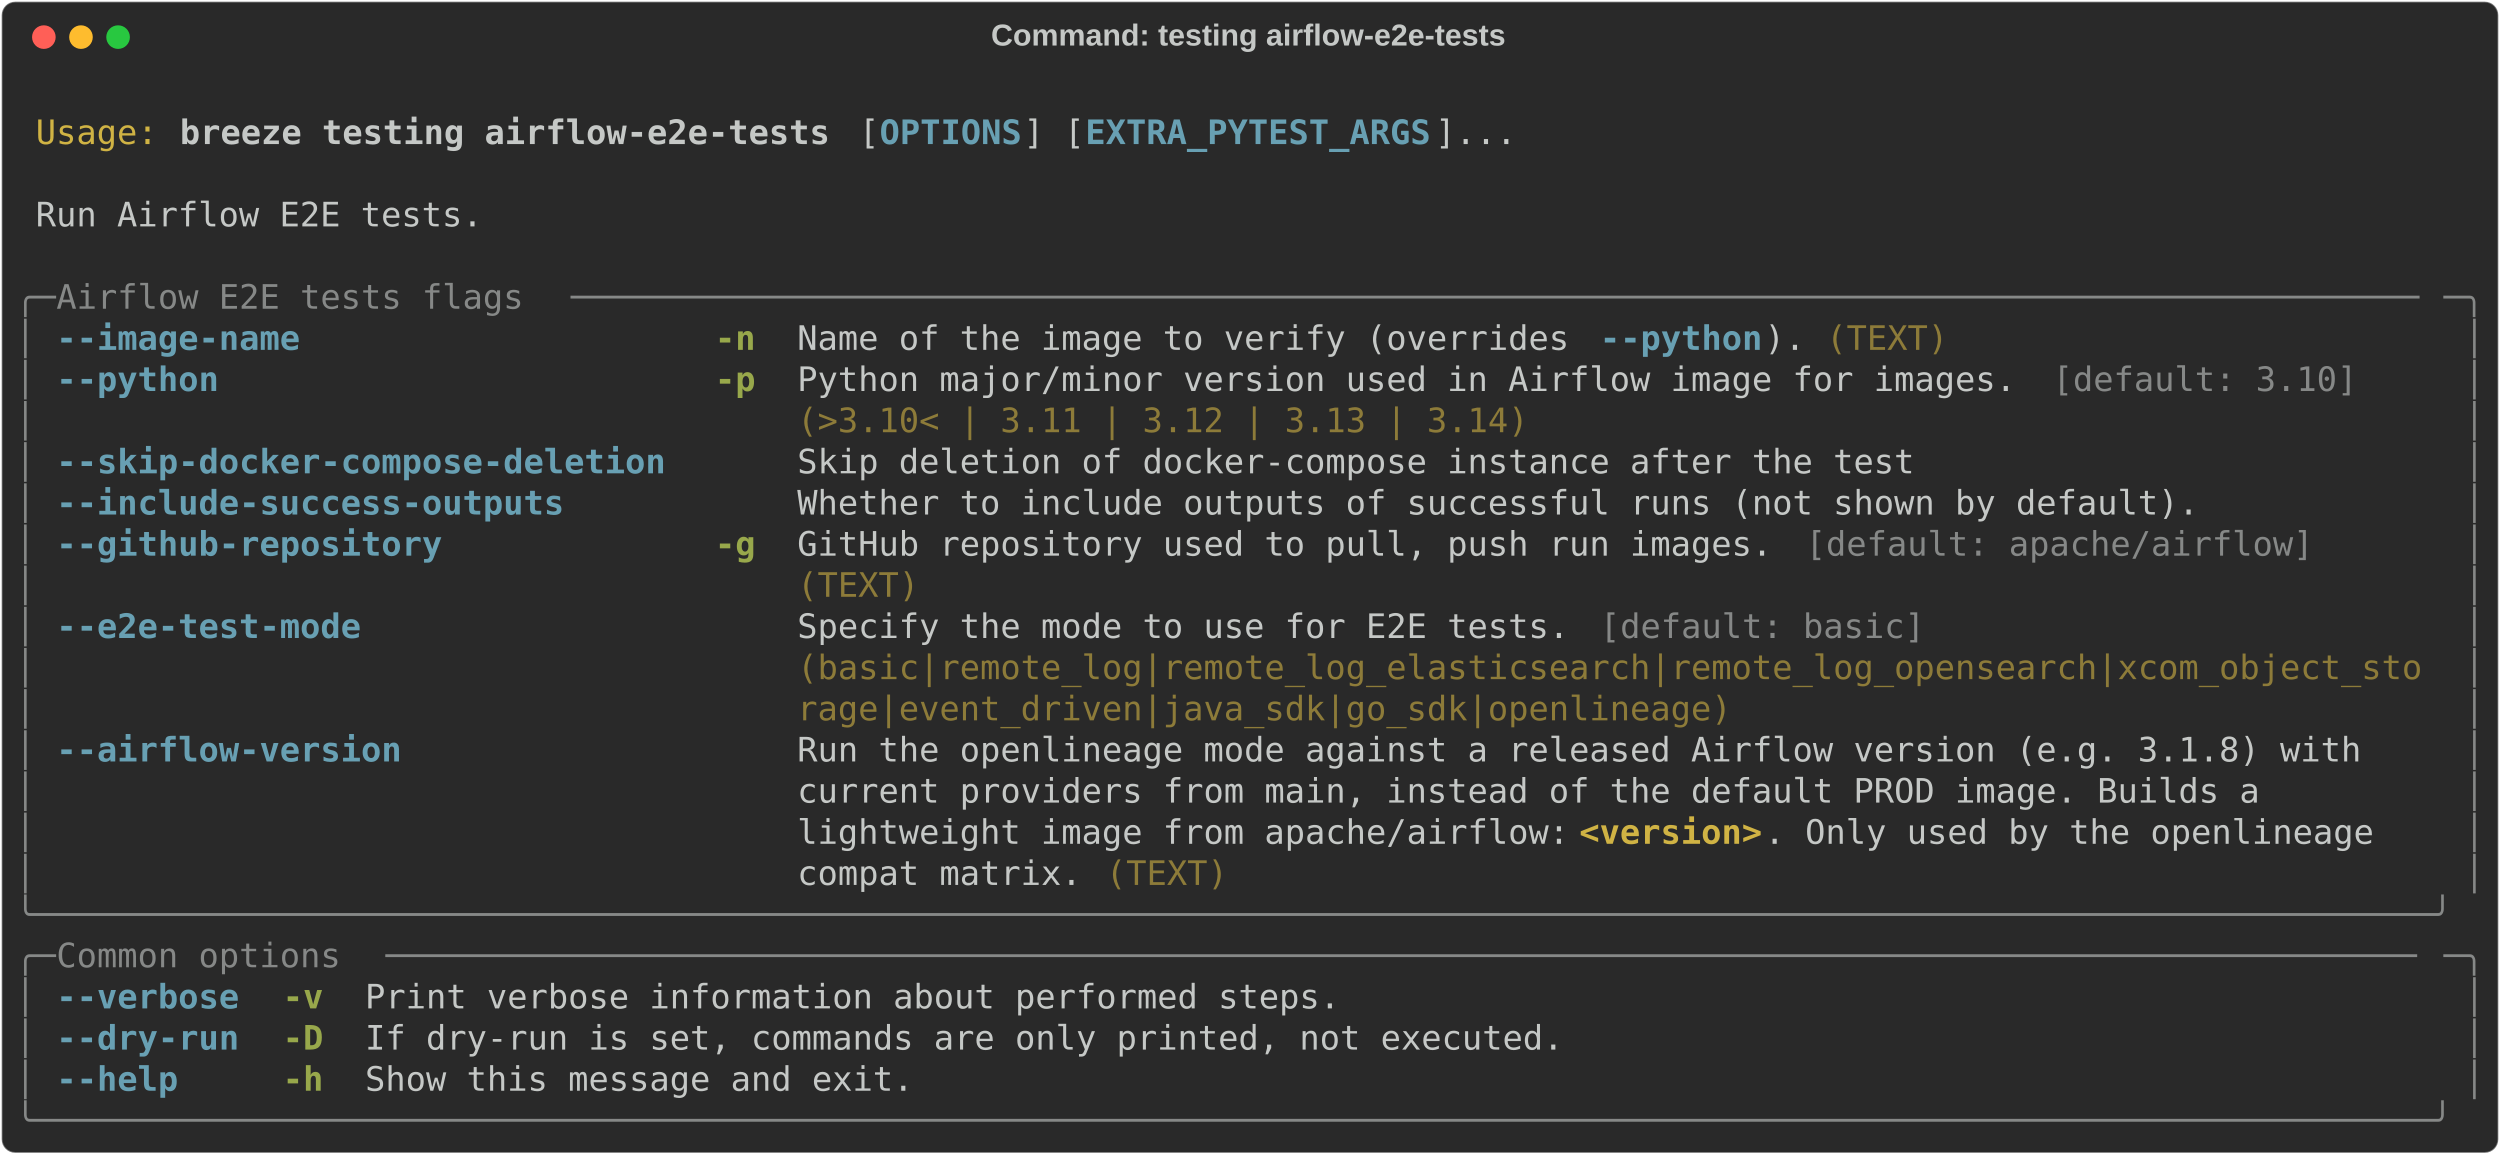
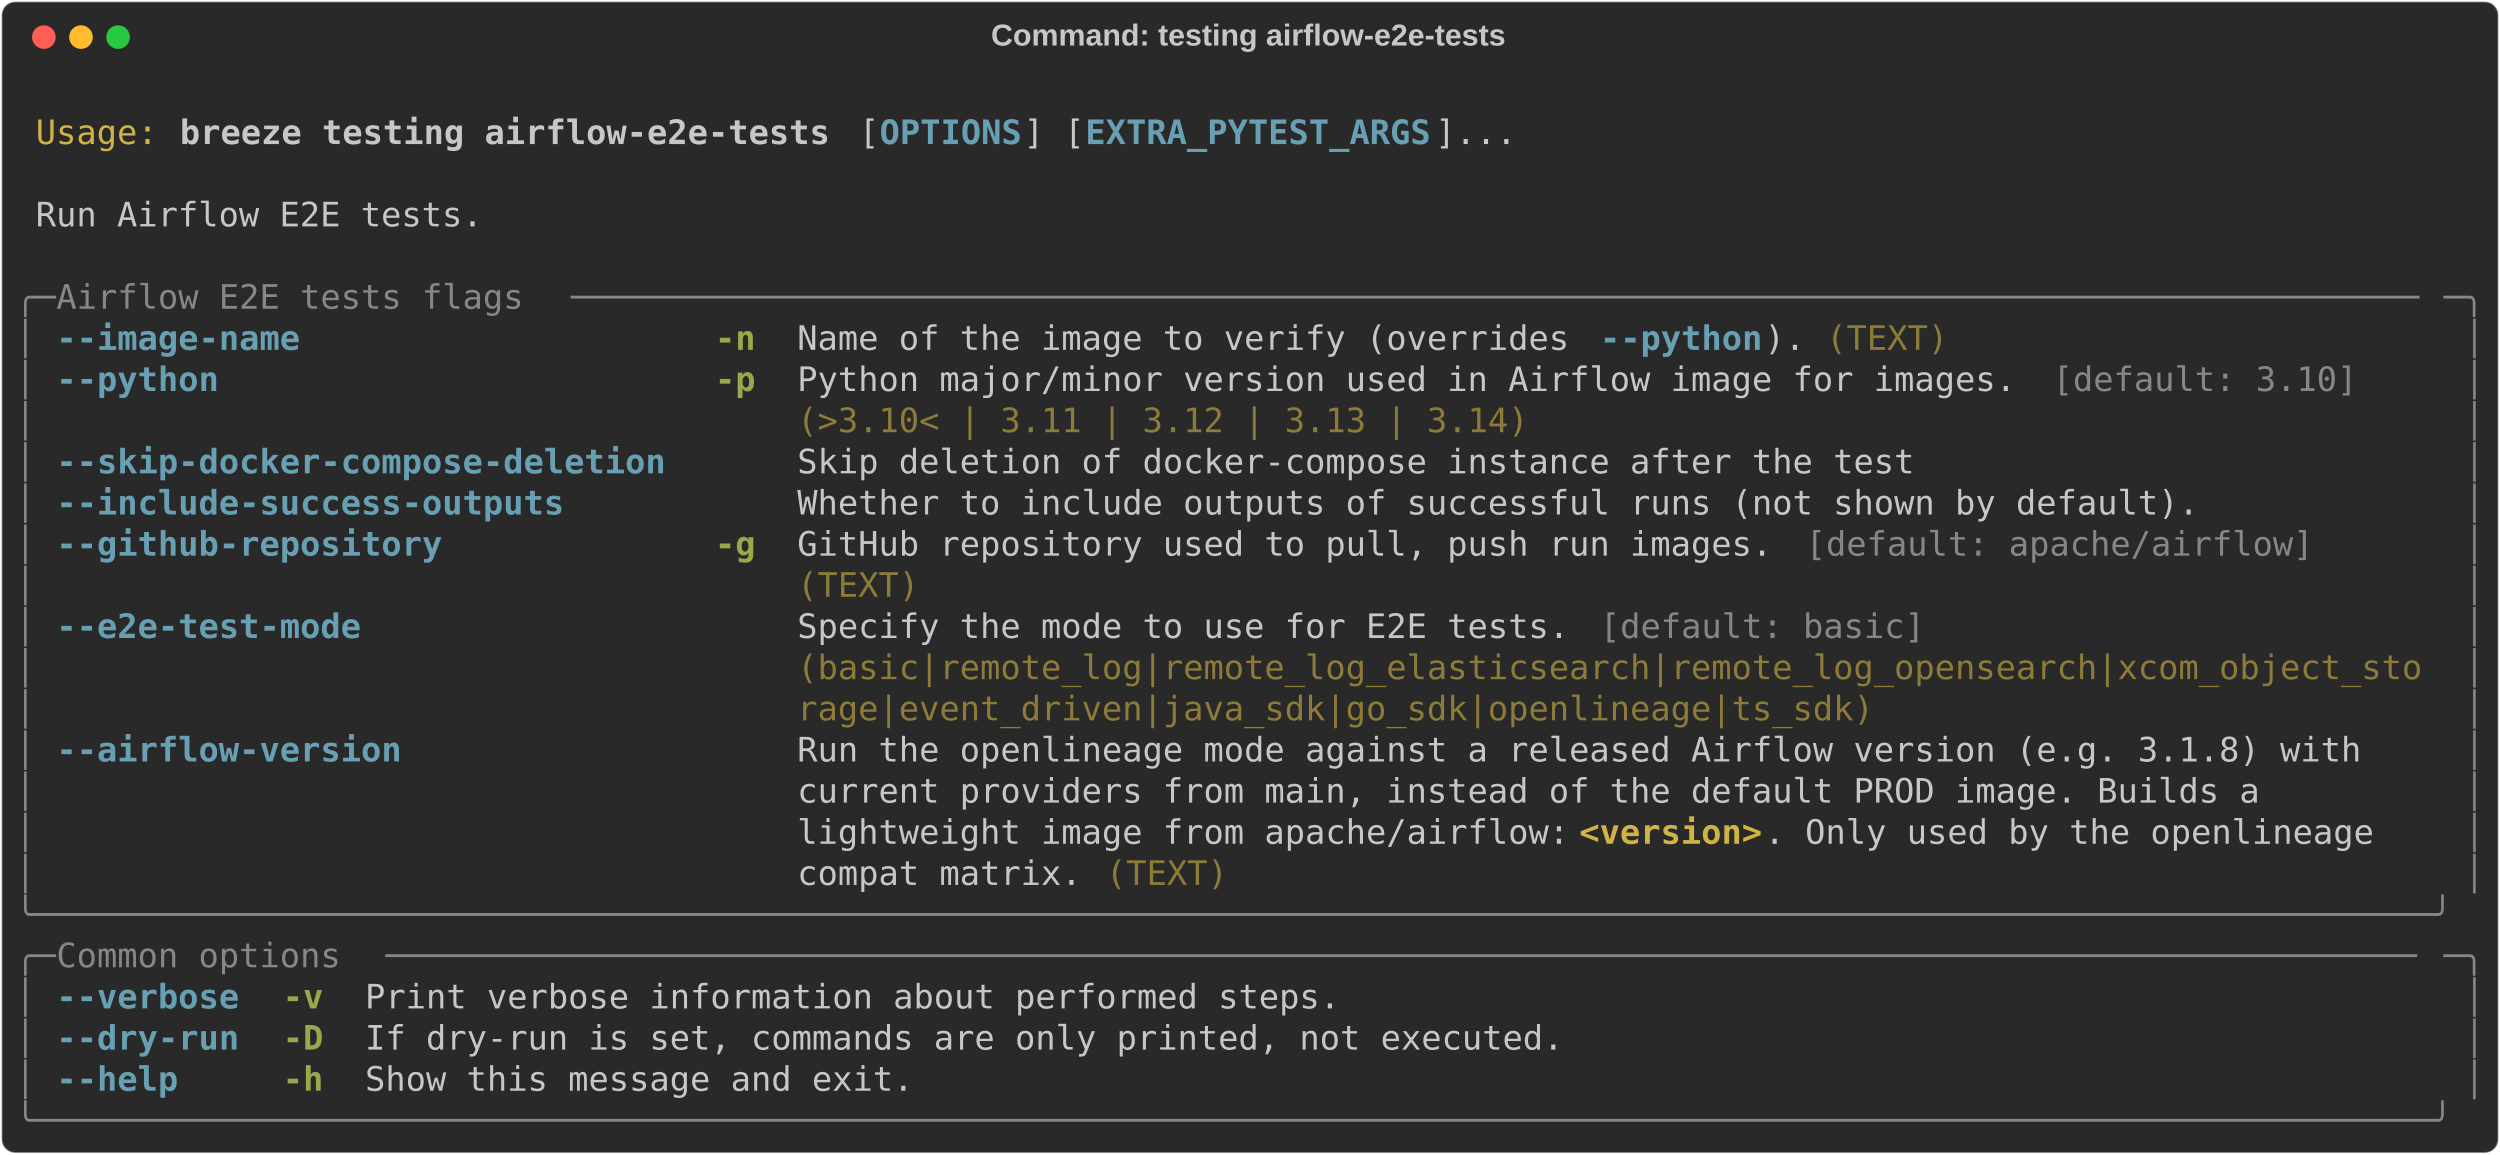
<svg xmlns="http://www.w3.org/2000/svg" class="rich-terminal" viewBox="0 0 1482 684.4">
  <style>

    @font-face {
        font-family: "Fira Code";
        src: local("FiraCode-Regular"),
                url("https://cdnjs.cloudflare.com/ajax/libs/firacode/6.2.0/woff2/FiraCode-Regular.woff2") format("woff2"),
                url("https://cdnjs.cloudflare.com/ajax/libs/firacode/6.2.0/woff/FiraCode-Regular.woff") format("woff");
        font-style: normal;
        font-weight: 400;
    }
    @font-face {
        font-family: "Fira Code";
        src: local("FiraCode-Bold"),
                url("https://cdnjs.cloudflare.com/ajax/libs/firacode/6.2.0/woff2/FiraCode-Bold.woff2") format("woff2"),
                url("https://cdnjs.cloudflare.com/ajax/libs/firacode/6.2.0/woff/FiraCode-Bold.woff") format("woff");
        font-style: bold;
        font-weight: 700;
    }

    .breeze-testing-airflow-e2e-tests-matrix {
        font-family: Fira Code, monospace;
        font-size: 20px;
        line-height: 24.4px;
        font-variant-east-asian: full-width;
    }

    .breeze-testing-airflow-e2e-tests-title {
        font-size: 18px;
        font-weight: bold;
        font-family: arial;
    }

    .breeze-testing-airflow-e2e-tests-r1 { fill: #c5c8c6 }
.breeze-testing-airflow-e2e-tests-r2 { fill: #d0b344 }
.breeze-testing-airflow-e2e-tests-r3 { fill: #c5c8c6;font-weight: bold }
.breeze-testing-airflow-e2e-tests-r4 { fill: #68a0b3;font-weight: bold }
.breeze-testing-airflow-e2e-tests-r5 { fill: #868887 }
.breeze-testing-airflow-e2e-tests-r6 { fill: #98a84b;font-weight: bold }
.breeze-testing-airflow-e2e-tests-r7 { fill: #8d7b39 }
.breeze-testing-airflow-e2e-tests-r8 { fill: #d0b344;font-weight: bold }
    </style>
  <defs>
    <clipPath id="breeze-testing-airflow-e2e-tests-clip-terminal">
      <rect x="0" y="0" width="1463.0" height="633.4" />
    </clipPath>
    <clipPath id="breeze-testing-airflow-e2e-tests-line-0">
      <rect x="0" y="1.5" width="1464" height="24.65" />
    </clipPath>
    <clipPath id="breeze-testing-airflow-e2e-tests-line-1">
      <rect x="0" y="25.9" width="1464" height="24.65" />
    </clipPath>
    <clipPath id="breeze-testing-airflow-e2e-tests-line-2">
      <rect x="0" y="50.3" width="1464" height="24.65" />
    </clipPath>
    <clipPath id="breeze-testing-airflow-e2e-tests-line-3">
      <rect x="0" y="74.7" width="1464" height="24.65" />
    </clipPath>
    <clipPath id="breeze-testing-airflow-e2e-tests-line-4">
      <rect x="0" y="99.1" width="1464" height="24.65" />
    </clipPath>
    <clipPath id="breeze-testing-airflow-e2e-tests-line-5">
      <rect x="0" y="123.5" width="1464" height="24.65" />
    </clipPath>
    <clipPath id="breeze-testing-airflow-e2e-tests-line-6">
      <rect x="0" y="147.9" width="1464" height="24.65" />
    </clipPath>
    <clipPath id="breeze-testing-airflow-e2e-tests-line-7">
      <rect x="0" y="172.3" width="1464" height="24.65" />
    </clipPath>
    <clipPath id="breeze-testing-airflow-e2e-tests-line-8">
      <rect x="0" y="196.7" width="1464" height="24.65" />
    </clipPath>
    <clipPath id="breeze-testing-airflow-e2e-tests-line-9">
      <rect x="0" y="221.1" width="1464" height="24.65" />
    </clipPath>
    <clipPath id="breeze-testing-airflow-e2e-tests-line-10">
      <rect x="0" y="245.5" width="1464" height="24.65" />
    </clipPath>
    <clipPath id="breeze-testing-airflow-e2e-tests-line-11">
      <rect x="0" y="269.9" width="1464" height="24.65" />
    </clipPath>
    <clipPath id="breeze-testing-airflow-e2e-tests-line-12">
      <rect x="0" y="294.3" width="1464" height="24.65" />
    </clipPath>
    <clipPath id="breeze-testing-airflow-e2e-tests-line-13">
      <rect x="0" y="318.7" width="1464" height="24.65" />
    </clipPath>
    <clipPath id="breeze-testing-airflow-e2e-tests-line-14">
      <rect x="0" y="343.1" width="1464" height="24.65" />
    </clipPath>
    <clipPath id="breeze-testing-airflow-e2e-tests-line-15">
      <rect x="0" y="367.5" width="1464" height="24.65" />
    </clipPath>
    <clipPath id="breeze-testing-airflow-e2e-tests-line-16">
      <rect x="0" y="391.9" width="1464" height="24.65" />
    </clipPath>
    <clipPath id="breeze-testing-airflow-e2e-tests-line-17">
      <rect x="0" y="416.3" width="1464" height="24.65" />
    </clipPath>
    <clipPath id="breeze-testing-airflow-e2e-tests-line-18">
      <rect x="0" y="440.7" width="1464" height="24.65" />
    </clipPath>
    <clipPath id="breeze-testing-airflow-e2e-tests-line-19">
      <rect x="0" y="465.1" width="1464" height="24.65" />
    </clipPath>
    <clipPath id="breeze-testing-airflow-e2e-tests-line-20">
      <rect x="0" y="489.5" width="1464" height="24.65" />
    </clipPath>
    <clipPath id="breeze-testing-airflow-e2e-tests-line-21">
      <rect x="0" y="513.9" width="1464" height="24.65" />
    </clipPath>
    <clipPath id="breeze-testing-airflow-e2e-tests-line-22">
      <rect x="0" y="538.3" width="1464" height="24.65" />
    </clipPath>
    <clipPath id="breeze-testing-airflow-e2e-tests-line-23">
      <rect x="0" y="562.7" width="1464" height="24.65" />
    </clipPath>
    <clipPath id="breeze-testing-airflow-e2e-tests-line-24">
      <rect x="0" y="587.1" width="1464" height="24.65" />
    </clipPath>
  </defs>
  <rect fill="#292929" stroke="rgba(255,255,255,0.35)" stroke-width="1" x="1" y="1" width="1480" height="682.4" rx="8" />
  <text class="breeze-testing-airflow-e2e-tests-title" fill="#c5c8c6" text-anchor="middle" x="740" y="27">Command: testing airflow-e2e-tests</text>
  <g transform="translate(26,22)">
    <circle cx="0" cy="0" r="7" fill="#ff5f57" />
    <circle cx="22" cy="0" r="7" fill="#febc2e" />
    <circle cx="44" cy="0" r="7" fill="#28c840" />
  </g>
  <g transform="translate(9, 41)" clip-path="url(#breeze-testing-airflow-e2e-tests-clip-terminal)">
    <g class="breeze-testing-airflow-e2e-tests-matrix">
      <text class="breeze-testing-airflow-e2e-tests-r1" x="1464" y="20" textLength="12.2" clip-path="url(#breeze-testing-airflow-e2e-tests-line-0)">
</text>
      <text class="breeze-testing-airflow-e2e-tests-r2" x="12.2" y="44.4" textLength="73.2" clip-path="url(#breeze-testing-airflow-e2e-tests-line-1)">Usage:</text>
      <text class="breeze-testing-airflow-e2e-tests-r3" x="97.6" y="44.4" textLength="390.4" clip-path="url(#breeze-testing-airflow-e2e-tests-line-1)">breeze testing airflow-e2e-tests</text>
      <text class="breeze-testing-airflow-e2e-tests-r1" x="500.2" y="44.4" textLength="12.2" clip-path="url(#breeze-testing-airflow-e2e-tests-line-1)">[</text>
      <text class="breeze-testing-airflow-e2e-tests-r4" x="512.4" y="44.4" textLength="85.4" clip-path="url(#breeze-testing-airflow-e2e-tests-line-1)">OPTIONS</text>
      <text class="breeze-testing-airflow-e2e-tests-r1" x="597.8" y="44.4" textLength="36.6" clip-path="url(#breeze-testing-airflow-e2e-tests-line-1)">] [</text>
      <text class="breeze-testing-airflow-e2e-tests-r4" x="634.4" y="44.4" textLength="207.4" clip-path="url(#breeze-testing-airflow-e2e-tests-line-1)">EXTRA_PYTEST_ARGS</text>
      <text class="breeze-testing-airflow-e2e-tests-r1" x="841.8" y="44.4" textLength="48.8" clip-path="url(#breeze-testing-airflow-e2e-tests-line-1)">]...</text>
      <text class="breeze-testing-airflow-e2e-tests-r1" x="1464" y="44.4" textLength="12.2" clip-path="url(#breeze-testing-airflow-e2e-tests-line-1)">
</text>
      <text class="breeze-testing-airflow-e2e-tests-r1" x="1464" y="68.8" textLength="12.2" clip-path="url(#breeze-testing-airflow-e2e-tests-line-2)">
</text>
      <text class="breeze-testing-airflow-e2e-tests-r1" x="12.2" y="93.2" textLength="268.4" clip-path="url(#breeze-testing-airflow-e2e-tests-line-3)">Run Airflow E2E tests.</text>
      <text class="breeze-testing-airflow-e2e-tests-r1" x="1464" y="93.2" textLength="12.2" clip-path="url(#breeze-testing-airflow-e2e-tests-line-3)">
</text>
      <text class="breeze-testing-airflow-e2e-tests-r1" x="1464" y="117.6" textLength="12.2" clip-path="url(#breeze-testing-airflow-e2e-tests-line-4)">
</text>
      <text class="breeze-testing-airflow-e2e-tests-r5" x="0" y="142" textLength="24.4" clip-path="url(#breeze-testing-airflow-e2e-tests-line-5)">╭─</text>
      <text class="breeze-testing-airflow-e2e-tests-r5" x="24.4" y="142" textLength="305" clip-path="url(#breeze-testing-airflow-e2e-tests-line-5)"> Airflow E2E tests flags </text>
      <text class="breeze-testing-airflow-e2e-tests-r5" x="329.4" y="142" textLength="1110.2" clip-path="url(#breeze-testing-airflow-e2e-tests-line-5)">───────────────────────────────────────────────────────────────────────────────────────────</text>
      <text class="breeze-testing-airflow-e2e-tests-r5" x="1439.6" y="142" textLength="24.4" clip-path="url(#breeze-testing-airflow-e2e-tests-line-5)">─╮</text>
      <text class="breeze-testing-airflow-e2e-tests-r1" x="1464" y="142" textLength="12.2" clip-path="url(#breeze-testing-airflow-e2e-tests-line-5)">
</text>
      <text class="breeze-testing-airflow-e2e-tests-r5" x="0" y="166.4" textLength="12.2" clip-path="url(#breeze-testing-airflow-e2e-tests-line-6)">│</text>
      <text class="breeze-testing-airflow-e2e-tests-r4" x="24.4" y="166.4" textLength="366" clip-path="url(#breeze-testing-airflow-e2e-tests-line-6)">--image-name                  </text>
      <text class="breeze-testing-airflow-e2e-tests-r6" x="414.8" y="166.4" textLength="24.4" clip-path="url(#breeze-testing-airflow-e2e-tests-line-6)">-n</text>
      <text class="breeze-testing-airflow-e2e-tests-r1" x="463.6" y="166.4" textLength="475.8" clip-path="url(#breeze-testing-airflow-e2e-tests-line-6)">Name of the image to verify (overrides </text>
      <text class="breeze-testing-airflow-e2e-tests-r4" x="939.4" y="166.4" textLength="97.6" clip-path="url(#breeze-testing-airflow-e2e-tests-line-6)">--python</text>
      <text class="breeze-testing-airflow-e2e-tests-r1" x="1037" y="166.4" textLength="36.6" clip-path="url(#breeze-testing-airflow-e2e-tests-line-6)">). </text>
      <text class="breeze-testing-airflow-e2e-tests-r7" x="1073.6" y="166.4" textLength="73.2" clip-path="url(#breeze-testing-airflow-e2e-tests-line-6)">(TEXT)</text>
      <text class="breeze-testing-airflow-e2e-tests-r5" x="1451.8" y="166.4" textLength="12.2" clip-path="url(#breeze-testing-airflow-e2e-tests-line-6)">│</text>
      <text class="breeze-testing-airflow-e2e-tests-r1" x="1464" y="166.4" textLength="12.2" clip-path="url(#breeze-testing-airflow-e2e-tests-line-6)">
</text>
      <text class="breeze-testing-airflow-e2e-tests-r5" x="0" y="190.8" textLength="12.2" clip-path="url(#breeze-testing-airflow-e2e-tests-line-7)">│</text>
      <text class="breeze-testing-airflow-e2e-tests-r4" x="24.4" y="190.8" textLength="366" clip-path="url(#breeze-testing-airflow-e2e-tests-line-7)">--python                      </text>
      <text class="breeze-testing-airflow-e2e-tests-r6" x="414.8" y="190.8" textLength="24.4" clip-path="url(#breeze-testing-airflow-e2e-tests-line-7)">-p</text>
      <text class="breeze-testing-airflow-e2e-tests-r1" x="463.6" y="190.8" textLength="744.2" clip-path="url(#breeze-testing-airflow-e2e-tests-line-7)">Python major/minor version used in Airflow image for images. </text>
      <text class="breeze-testing-airflow-e2e-tests-r5" x="1207.8" y="190.8" textLength="183" clip-path="url(#breeze-testing-airflow-e2e-tests-line-7)">[default: 3.10]</text>
      <text class="breeze-testing-airflow-e2e-tests-r5" x="1451.8" y="190.8" textLength="12.2" clip-path="url(#breeze-testing-airflow-e2e-tests-line-7)">│</text>
      <text class="breeze-testing-airflow-e2e-tests-r1" x="1464" y="190.8" textLength="12.2" clip-path="url(#breeze-testing-airflow-e2e-tests-line-7)">
</text>
      <text class="breeze-testing-airflow-e2e-tests-r5" x="0" y="215.2" textLength="12.2" clip-path="url(#breeze-testing-airflow-e2e-tests-line-8)">│</text>
      <text class="breeze-testing-airflow-e2e-tests-r7" x="463.6" y="215.2" textLength="439.2" clip-path="url(#breeze-testing-airflow-e2e-tests-line-8)">(&gt;3.10&lt; | 3.11 | 3.12 | 3.13 | 3.14)</text>
      <text class="breeze-testing-airflow-e2e-tests-r5" x="1451.8" y="215.2" textLength="12.2" clip-path="url(#breeze-testing-airflow-e2e-tests-line-8)">│</text>
      <text class="breeze-testing-airflow-e2e-tests-r1" x="1464" y="215.2" textLength="12.2" clip-path="url(#breeze-testing-airflow-e2e-tests-line-8)">
</text>
      <text class="breeze-testing-airflow-e2e-tests-r5" x="0" y="239.6" textLength="12.2" clip-path="url(#breeze-testing-airflow-e2e-tests-line-9)">│</text>
      <text class="breeze-testing-airflow-e2e-tests-r4" x="24.4" y="239.6" textLength="366" clip-path="url(#breeze-testing-airflow-e2e-tests-line-9)">--skip-docker-compose-deletion</text>
      <text class="breeze-testing-airflow-e2e-tests-r1" x="463.6" y="239.6" textLength="671" clip-path="url(#breeze-testing-airflow-e2e-tests-line-9)">Skip deletion of docker-compose instance after the test</text>
      <text class="breeze-testing-airflow-e2e-tests-r5" x="1451.8" y="239.6" textLength="12.2" clip-path="url(#breeze-testing-airflow-e2e-tests-line-9)">│</text>
      <text class="breeze-testing-airflow-e2e-tests-r1" x="1464" y="239.6" textLength="12.2" clip-path="url(#breeze-testing-airflow-e2e-tests-line-9)">
</text>
      <text class="breeze-testing-airflow-e2e-tests-r5" x="0" y="264" textLength="12.2" clip-path="url(#breeze-testing-airflow-e2e-tests-line-10)">│</text>
      <text class="breeze-testing-airflow-e2e-tests-r4" x="24.4" y="264" textLength="366" clip-path="url(#breeze-testing-airflow-e2e-tests-line-10)">--include-success-outputs     </text>
      <text class="breeze-testing-airflow-e2e-tests-r1" x="463.6" y="264" textLength="841.8" clip-path="url(#breeze-testing-airflow-e2e-tests-line-10)">Whether to include outputs of successful runs (not shown by default).</text>
      <text class="breeze-testing-airflow-e2e-tests-r5" x="1451.8" y="264" textLength="12.2" clip-path="url(#breeze-testing-airflow-e2e-tests-line-10)">│</text>
      <text class="breeze-testing-airflow-e2e-tests-r1" x="1464" y="264" textLength="12.2" clip-path="url(#breeze-testing-airflow-e2e-tests-line-10)">
</text>
      <text class="breeze-testing-airflow-e2e-tests-r5" x="0" y="288.4" textLength="12.2" clip-path="url(#breeze-testing-airflow-e2e-tests-line-11)">│</text>
      <text class="breeze-testing-airflow-e2e-tests-r4" x="24.4" y="288.4" textLength="366" clip-path="url(#breeze-testing-airflow-e2e-tests-line-11)">--github-repository           </text>
      <text class="breeze-testing-airflow-e2e-tests-r6" x="414.8" y="288.4" textLength="24.4" clip-path="url(#breeze-testing-airflow-e2e-tests-line-11)">-g</text>
      <text class="breeze-testing-airflow-e2e-tests-r1" x="463.6" y="288.4" textLength="597.8" clip-path="url(#breeze-testing-airflow-e2e-tests-line-11)">GitHub repository used to pull, push run images. </text>
      <text class="breeze-testing-airflow-e2e-tests-r5" x="1061.4" y="288.4" textLength="305" clip-path="url(#breeze-testing-airflow-e2e-tests-line-11)">[default: apache/airflow]</text>
      <text class="breeze-testing-airflow-e2e-tests-r5" x="1451.8" y="288.4" textLength="12.2" clip-path="url(#breeze-testing-airflow-e2e-tests-line-11)">│</text>
      <text class="breeze-testing-airflow-e2e-tests-r1" x="1464" y="288.4" textLength="12.2" clip-path="url(#breeze-testing-airflow-e2e-tests-line-11)">
</text>
      <text class="breeze-testing-airflow-e2e-tests-r5" x="0" y="312.8" textLength="12.2" clip-path="url(#breeze-testing-airflow-e2e-tests-line-12)">│</text>
      <text class="breeze-testing-airflow-e2e-tests-r7" x="463.6" y="312.8" textLength="73.2" clip-path="url(#breeze-testing-airflow-e2e-tests-line-12)">(TEXT)</text>
      <text class="breeze-testing-airflow-e2e-tests-r5" x="1451.8" y="312.8" textLength="12.2" clip-path="url(#breeze-testing-airflow-e2e-tests-line-12)">│</text>
      <text class="breeze-testing-airflow-e2e-tests-r1" x="1464" y="312.8" textLength="12.2" clip-path="url(#breeze-testing-airflow-e2e-tests-line-12)">
</text>
      <text class="breeze-testing-airflow-e2e-tests-r5" x="0" y="337.2" textLength="12.2" clip-path="url(#breeze-testing-airflow-e2e-tests-line-13)">│</text>
      <text class="breeze-testing-airflow-e2e-tests-r4" x="24.4" y="337.2" textLength="366" clip-path="url(#breeze-testing-airflow-e2e-tests-line-13)">--e2e-test-mode               </text>
      <text class="breeze-testing-airflow-e2e-tests-r1" x="463.6" y="337.2" textLength="475.8" clip-path="url(#breeze-testing-airflow-e2e-tests-line-13)">Specify the mode to use for E2E tests. </text>
      <text class="breeze-testing-airflow-e2e-tests-r5" x="939.4" y="337.2" textLength="195.2" clip-path="url(#breeze-testing-airflow-e2e-tests-line-13)">[default: basic]</text>
      <text class="breeze-testing-airflow-e2e-tests-r5" x="1451.8" y="337.2" textLength="12.2" clip-path="url(#breeze-testing-airflow-e2e-tests-line-13)">│</text>
      <text class="breeze-testing-airflow-e2e-tests-r1" x="1464" y="337.2" textLength="12.2" clip-path="url(#breeze-testing-airflow-e2e-tests-line-13)">
</text>
      <text class="breeze-testing-airflow-e2e-tests-r5" x="0" y="361.6" textLength="12.2" clip-path="url(#breeze-testing-airflow-e2e-tests-line-14)">│</text>
      <text class="breeze-testing-airflow-e2e-tests-r7" x="463.6" y="361.6" textLength="976" clip-path="url(#breeze-testing-airflow-e2e-tests-line-14)">(basic|remote_log|remote_log_elasticsearch|remote_log_opensearch|xcom_object_sto</text>
      <text class="breeze-testing-airflow-e2e-tests-r5" x="1451.8" y="361.6" textLength="12.2" clip-path="url(#breeze-testing-airflow-e2e-tests-line-14)">│</text>
      <text class="breeze-testing-airflow-e2e-tests-r1" x="1464" y="361.6" textLength="12.2" clip-path="url(#breeze-testing-airflow-e2e-tests-line-14)">
</text>
      <text class="breeze-testing-airflow-e2e-tests-r5" x="0" y="386" textLength="12.2" clip-path="url(#breeze-testing-airflow-e2e-tests-line-15)">│</text>
-       <text class="breeze-testing-airflow-e2e-tests-r7" x="463.6" y="386" textLength="561.2" clip-path="url(#breeze-testing-airflow-e2e-tests-line-15)">rage|event_driven|java_sdk|go_sdk|openlineage)</text>
+       <text class="breeze-testing-airflow-e2e-tests-r7" x="463.6" y="386" textLength="646.6" clip-path="url(#breeze-testing-airflow-e2e-tests-line-15)">rage|event_driven|java_sdk|go_sdk|openlineage|ts_sdk)</text>
      <text class="breeze-testing-airflow-e2e-tests-r5" x="1451.8" y="386" textLength="12.2" clip-path="url(#breeze-testing-airflow-e2e-tests-line-15)">│</text>
      <text class="breeze-testing-airflow-e2e-tests-r1" x="1464" y="386" textLength="12.2" clip-path="url(#breeze-testing-airflow-e2e-tests-line-15)">
</text>
      <text class="breeze-testing-airflow-e2e-tests-r5" x="0" y="410.4" textLength="12.2" clip-path="url(#breeze-testing-airflow-e2e-tests-line-16)">│</text>
      <text class="breeze-testing-airflow-e2e-tests-r4" x="24.4" y="410.4" textLength="366" clip-path="url(#breeze-testing-airflow-e2e-tests-line-16)">--airflow-version             </text>
      <text class="breeze-testing-airflow-e2e-tests-r1" x="463.6" y="410.4" textLength="976" clip-path="url(#breeze-testing-airflow-e2e-tests-line-16)">Run the openlineage mode against a released Airflow version (e.g. 3.1.8) with   </text>
      <text class="breeze-testing-airflow-e2e-tests-r5" x="1451.8" y="410.4" textLength="12.2" clip-path="url(#breeze-testing-airflow-e2e-tests-line-16)">│</text>
      <text class="breeze-testing-airflow-e2e-tests-r1" x="1464" y="410.4" textLength="12.2" clip-path="url(#breeze-testing-airflow-e2e-tests-line-16)">
</text>
      <text class="breeze-testing-airflow-e2e-tests-r5" x="0" y="434.8" textLength="12.2" clip-path="url(#breeze-testing-airflow-e2e-tests-line-17)">│</text>
      <text class="breeze-testing-airflow-e2e-tests-r1" x="463.6" y="434.8" textLength="976" clip-path="url(#breeze-testing-airflow-e2e-tests-line-17)">current providers from main, instead of the default PROD image. Builds a        </text>
      <text class="breeze-testing-airflow-e2e-tests-r5" x="1451.8" y="434.8" textLength="12.2" clip-path="url(#breeze-testing-airflow-e2e-tests-line-17)">│</text>
      <text class="breeze-testing-airflow-e2e-tests-r1" x="1464" y="434.8" textLength="12.2" clip-path="url(#breeze-testing-airflow-e2e-tests-line-17)">
</text>
      <text class="breeze-testing-airflow-e2e-tests-r5" x="0" y="459.2" textLength="12.2" clip-path="url(#breeze-testing-airflow-e2e-tests-line-18)">│</text>
      <text class="breeze-testing-airflow-e2e-tests-r1" x="463.6" y="459.2" textLength="463.6" clip-path="url(#breeze-testing-airflow-e2e-tests-line-18)">lightweight image from apache/airflow:</text>
      <text class="breeze-testing-airflow-e2e-tests-r8" x="927.2" y="459.2" textLength="109.8" clip-path="url(#breeze-testing-airflow-e2e-tests-line-18)">&lt;version&gt;</text>
      <text class="breeze-testing-airflow-e2e-tests-r1" x="1037" y="459.2" textLength="402.6" clip-path="url(#breeze-testing-airflow-e2e-tests-line-18)">. Only used by the openlineage   </text>
      <text class="breeze-testing-airflow-e2e-tests-r5" x="1451.8" y="459.2" textLength="12.2" clip-path="url(#breeze-testing-airflow-e2e-tests-line-18)">│</text>
      <text class="breeze-testing-airflow-e2e-tests-r1" x="1464" y="459.2" textLength="12.2" clip-path="url(#breeze-testing-airflow-e2e-tests-line-18)">
</text>
      <text class="breeze-testing-airflow-e2e-tests-r5" x="0" y="483.6" textLength="12.2" clip-path="url(#breeze-testing-airflow-e2e-tests-line-19)">│</text>
      <text class="breeze-testing-airflow-e2e-tests-r1" x="463.6" y="483.6" textLength="183" clip-path="url(#breeze-testing-airflow-e2e-tests-line-19)">compat matrix. </text>
      <text class="breeze-testing-airflow-e2e-tests-r7" x="646.6" y="483.6" textLength="73.2" clip-path="url(#breeze-testing-airflow-e2e-tests-line-19)">(TEXT)</text>
      <text class="breeze-testing-airflow-e2e-tests-r5" x="1451.8" y="483.6" textLength="12.2" clip-path="url(#breeze-testing-airflow-e2e-tests-line-19)">│</text>
      <text class="breeze-testing-airflow-e2e-tests-r1" x="1464" y="483.6" textLength="12.2" clip-path="url(#breeze-testing-airflow-e2e-tests-line-19)">
</text>
      <text class="breeze-testing-airflow-e2e-tests-r5" x="0" y="508" textLength="1464" clip-path="url(#breeze-testing-airflow-e2e-tests-line-20)">╰──────────────────────────────────────────────────────────────────────────────────────────────────────────────────────╯</text>
      <text class="breeze-testing-airflow-e2e-tests-r1" x="1464" y="508" textLength="12.2" clip-path="url(#breeze-testing-airflow-e2e-tests-line-20)">
</text>
      <text class="breeze-testing-airflow-e2e-tests-r5" x="0" y="532.4" textLength="24.4" clip-path="url(#breeze-testing-airflow-e2e-tests-line-21)">╭─</text>
      <text class="breeze-testing-airflow-e2e-tests-r5" x="24.4" y="532.4" textLength="195.2" clip-path="url(#breeze-testing-airflow-e2e-tests-line-21)"> Common options </text>
      <text class="breeze-testing-airflow-e2e-tests-r5" x="219.6" y="532.4" textLength="1220" clip-path="url(#breeze-testing-airflow-e2e-tests-line-21)">────────────────────────────────────────────────────────────────────────────────────────────────────</text>
      <text class="breeze-testing-airflow-e2e-tests-r5" x="1439.6" y="532.4" textLength="24.4" clip-path="url(#breeze-testing-airflow-e2e-tests-line-21)">─╮</text>
      <text class="breeze-testing-airflow-e2e-tests-r1" x="1464" y="532.4" textLength="12.2" clip-path="url(#breeze-testing-airflow-e2e-tests-line-21)">
</text>
      <text class="breeze-testing-airflow-e2e-tests-r5" x="0" y="556.8" textLength="12.2" clip-path="url(#breeze-testing-airflow-e2e-tests-line-22)">│</text>
      <text class="breeze-testing-airflow-e2e-tests-r4" x="24.4" y="556.8" textLength="109.8" clip-path="url(#breeze-testing-airflow-e2e-tests-line-22)">--verbose</text>
      <text class="breeze-testing-airflow-e2e-tests-r6" x="158.6" y="556.8" textLength="24.4" clip-path="url(#breeze-testing-airflow-e2e-tests-line-22)">-v</text>
      <text class="breeze-testing-airflow-e2e-tests-r1" x="207.4" y="556.8" textLength="585.6" clip-path="url(#breeze-testing-airflow-e2e-tests-line-22)">Print verbose information about performed steps.</text>
      <text class="breeze-testing-airflow-e2e-tests-r5" x="1451.8" y="556.8" textLength="12.2" clip-path="url(#breeze-testing-airflow-e2e-tests-line-22)">│</text>
      <text class="breeze-testing-airflow-e2e-tests-r1" x="1464" y="556.8" textLength="12.2" clip-path="url(#breeze-testing-airflow-e2e-tests-line-22)">
</text>
      <text class="breeze-testing-airflow-e2e-tests-r5" x="0" y="581.2" textLength="12.2" clip-path="url(#breeze-testing-airflow-e2e-tests-line-23)">│</text>
      <text class="breeze-testing-airflow-e2e-tests-r4" x="24.4" y="581.2" textLength="109.8" clip-path="url(#breeze-testing-airflow-e2e-tests-line-23)">--dry-run</text>
      <text class="breeze-testing-airflow-e2e-tests-r6" x="158.6" y="581.2" textLength="24.4" clip-path="url(#breeze-testing-airflow-e2e-tests-line-23)">-D</text>
      <text class="breeze-testing-airflow-e2e-tests-r1" x="207.4" y="581.2" textLength="719.8" clip-path="url(#breeze-testing-airflow-e2e-tests-line-23)">If dry-run is set, commands are only printed, not executed.</text>
      <text class="breeze-testing-airflow-e2e-tests-r5" x="1451.8" y="581.2" textLength="12.2" clip-path="url(#breeze-testing-airflow-e2e-tests-line-23)">│</text>
      <text class="breeze-testing-airflow-e2e-tests-r1" x="1464" y="581.2" textLength="12.2" clip-path="url(#breeze-testing-airflow-e2e-tests-line-23)">
</text>
      <text class="breeze-testing-airflow-e2e-tests-r5" x="0" y="605.6" textLength="12.2" clip-path="url(#breeze-testing-airflow-e2e-tests-line-24)">│</text>
      <text class="breeze-testing-airflow-e2e-tests-r4" x="24.4" y="605.6" textLength="109.8" clip-path="url(#breeze-testing-airflow-e2e-tests-line-24)">--help   </text>
      <text class="breeze-testing-airflow-e2e-tests-r6" x="158.6" y="605.6" textLength="24.4" clip-path="url(#breeze-testing-airflow-e2e-tests-line-24)">-h</text>
      <text class="breeze-testing-airflow-e2e-tests-r1" x="207.4" y="605.6" textLength="329.4" clip-path="url(#breeze-testing-airflow-e2e-tests-line-24)">Show this message and exit.</text>
      <text class="breeze-testing-airflow-e2e-tests-r5" x="1451.8" y="605.6" textLength="12.2" clip-path="url(#breeze-testing-airflow-e2e-tests-line-24)">│</text>
      <text class="breeze-testing-airflow-e2e-tests-r1" x="1464" y="605.6" textLength="12.2" clip-path="url(#breeze-testing-airflow-e2e-tests-line-24)">
</text>
      <text class="breeze-testing-airflow-e2e-tests-r5" x="0" y="630" textLength="1464" clip-path="url(#breeze-testing-airflow-e2e-tests-line-25)">╰──────────────────────────────────────────────────────────────────────────────────────────────────────────────────────╯</text>
      <text class="breeze-testing-airflow-e2e-tests-r1" x="1464" y="630" textLength="12.2" clip-path="url(#breeze-testing-airflow-e2e-tests-line-25)">
</text>
    </g>
  </g>
</svg>
